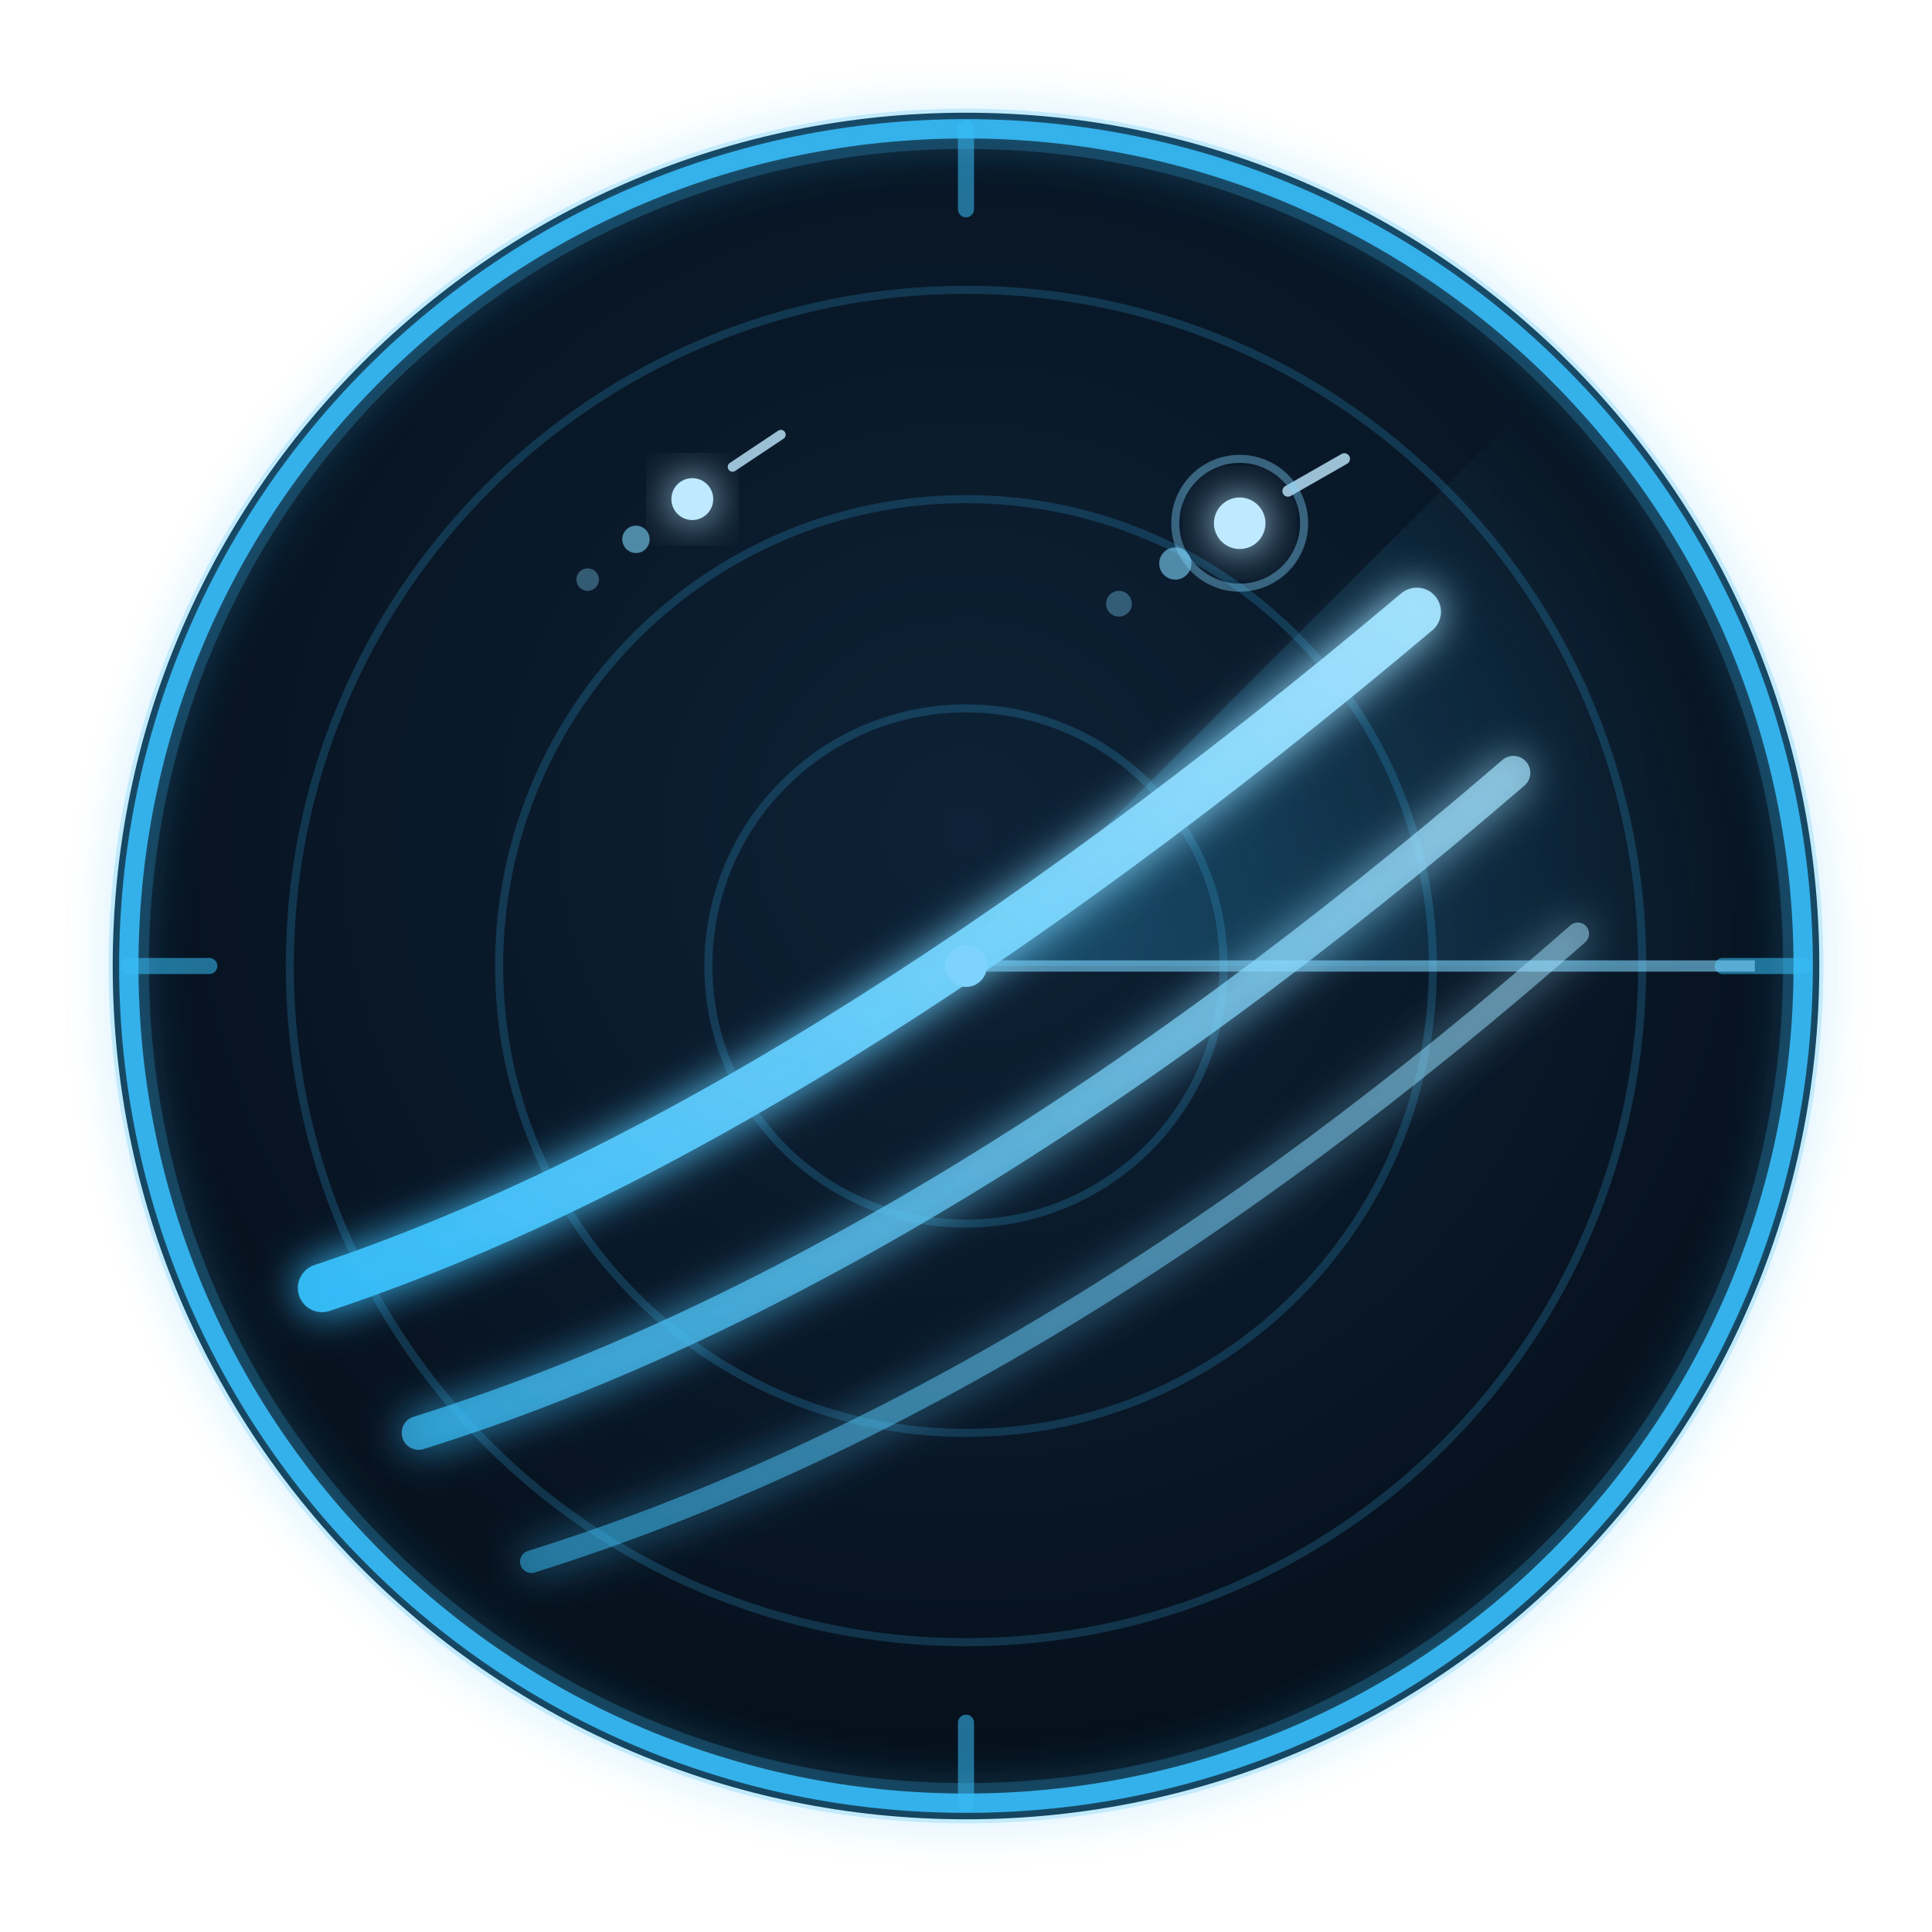
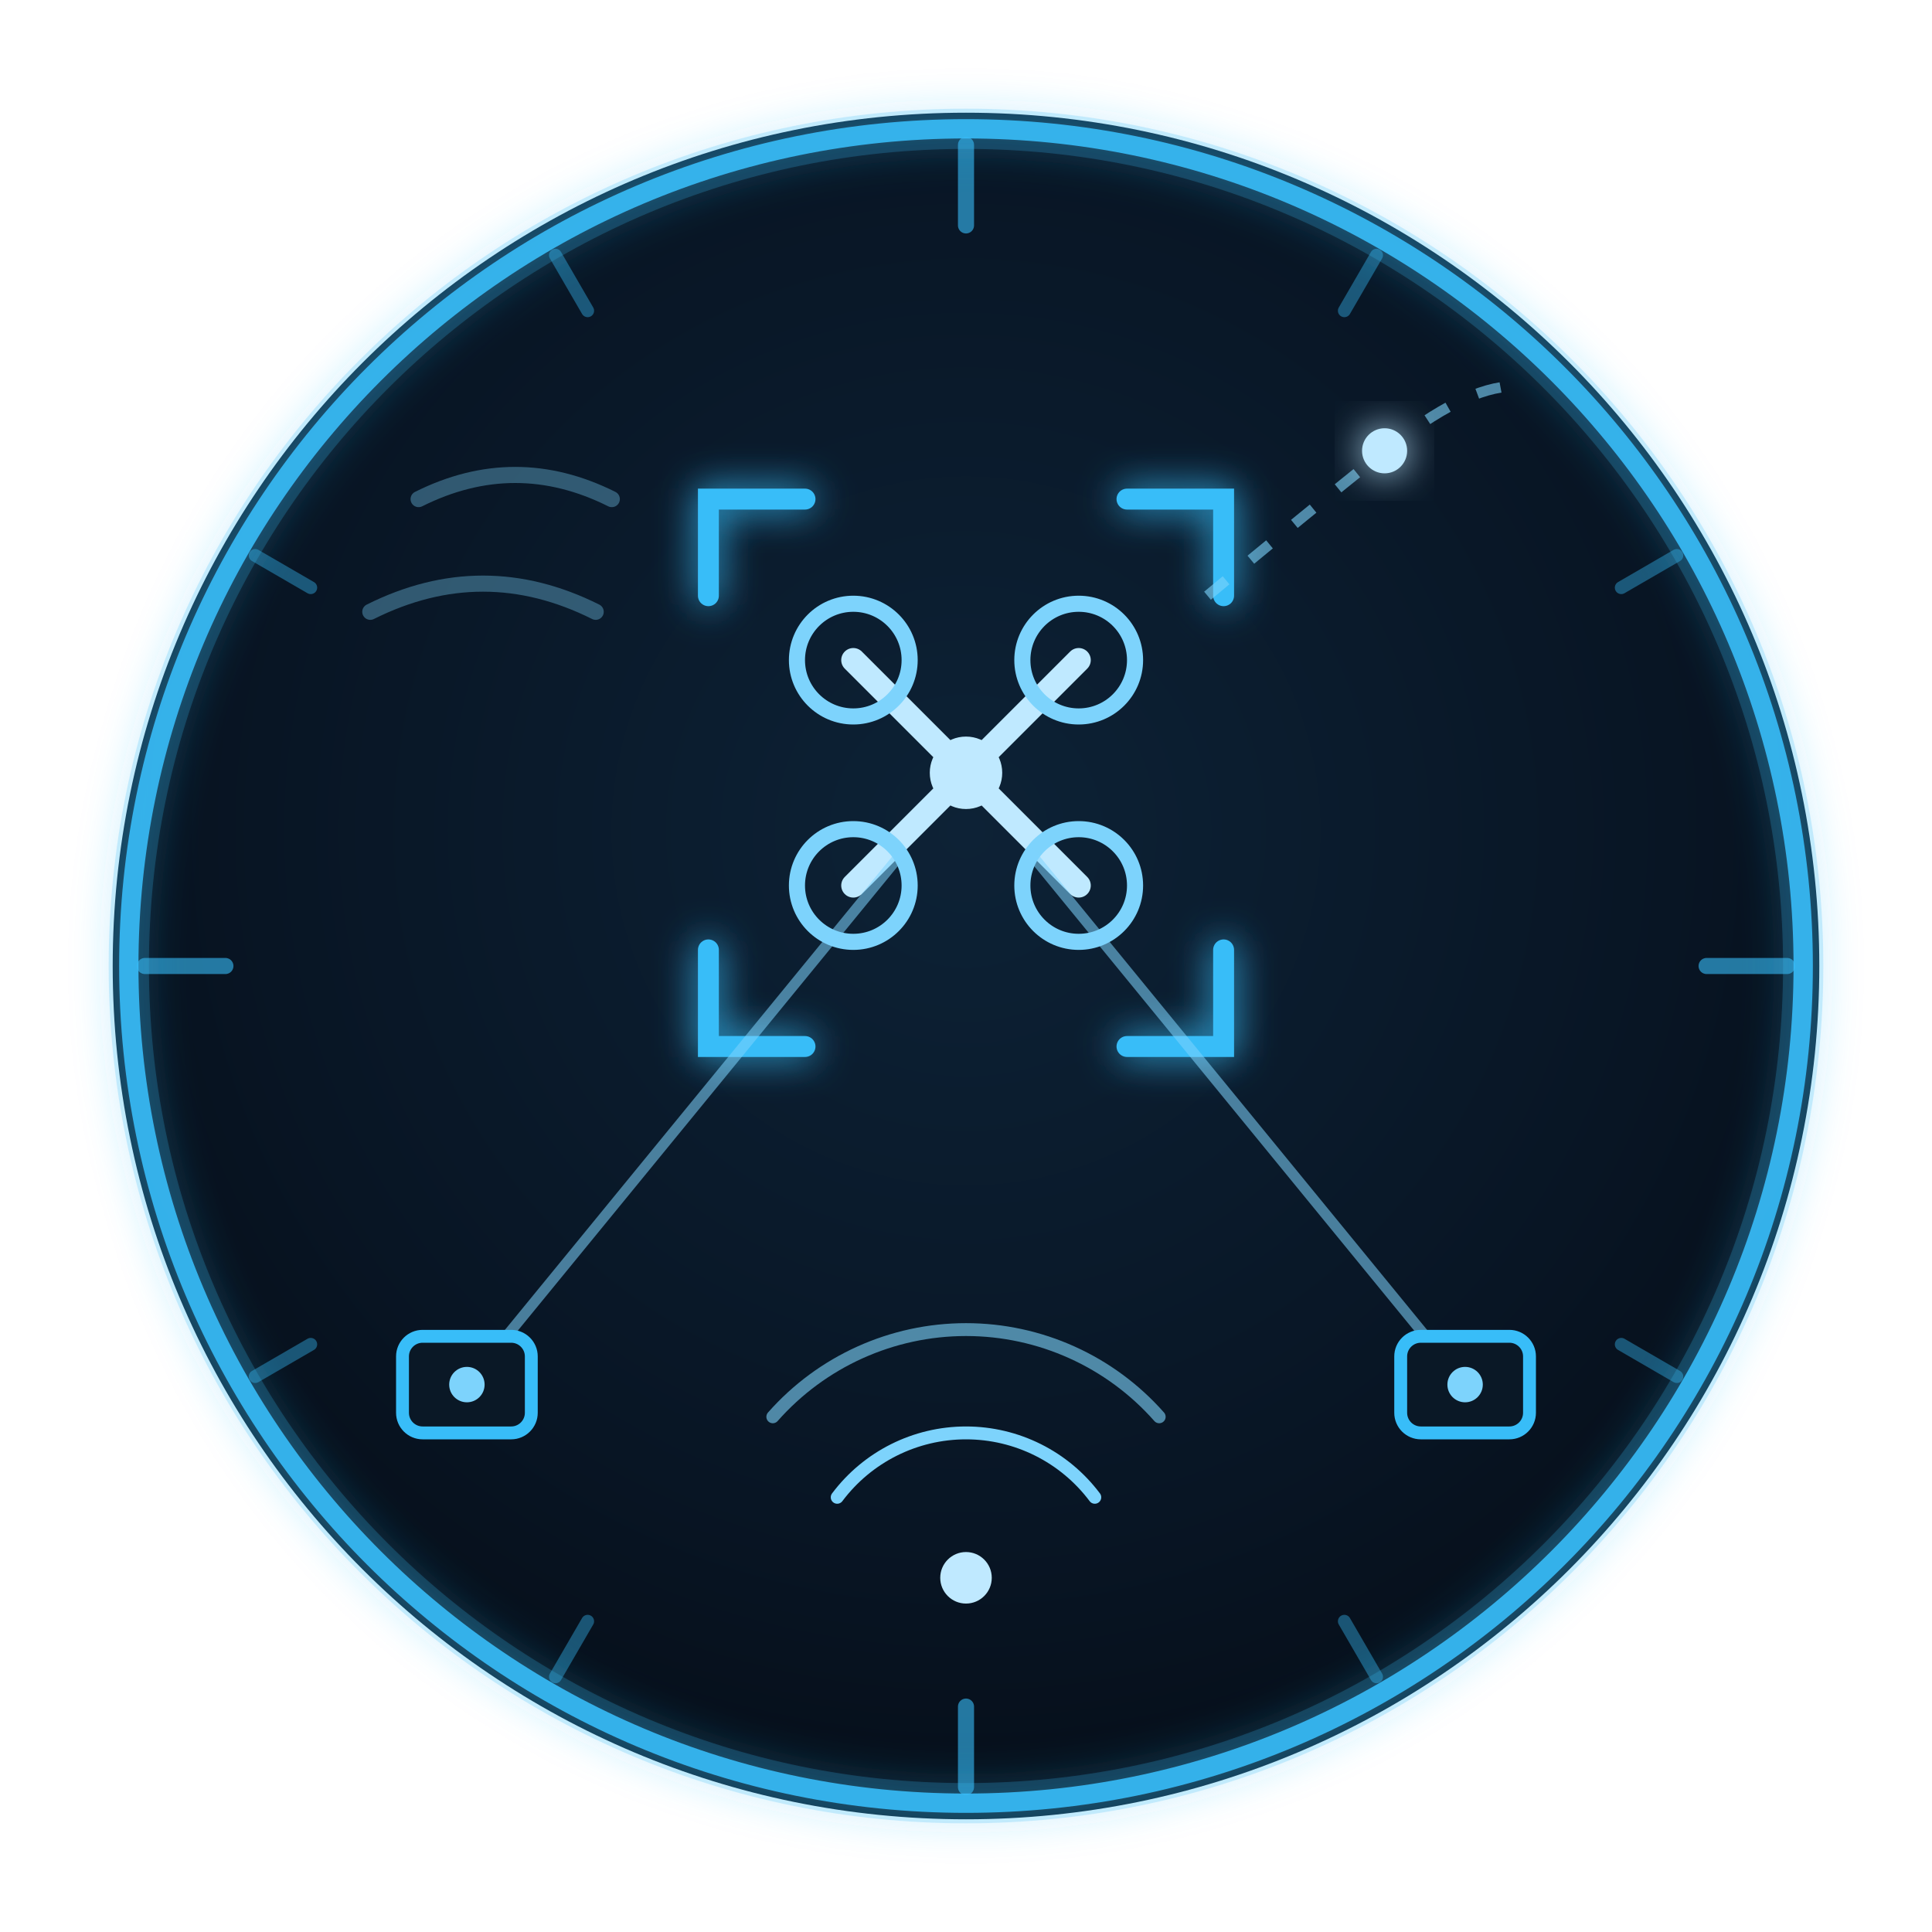
- <svg xmlns="http://www.w3.org/2000/svg" viewBox="0 0 240 240" width="240" height="240" role="img" aria-label="Manwe sky-watch scope: a circular airspace scope in sky cyan; three wind-swept arcs form a wing across it, a slow sweep turns, and two tracked blips ping — real-time airspace awareness.">
+ <svg xmlns="http://www.w3.org/2000/svg" viewBox="0 0 240 240" width="240" height="240" role="img" aria-label="Manwe perception proving ground: inside a graduated sky scope, a target drone is held in detection brackets; two camera rays triangulate it, acoustic arcs rise from a microphone below, and a second tracked target follows a dashed predicted path — the training ground for airspace perception.">
  <defs>
    <radialGradient id="sky" cx="50%" cy="42%" r="70%">
      <stop offset="0%" stop-color="#0d2236" />
      <stop offset="60%" stop-color="#081524" />
      <stop offset="100%" stop-color="#040a12" />
    </radialGradient>
-     <radialGradient id="sweepGrad" gradientUnits="userSpaceOnUse" cx="120" cy="120" r="98">
-       <stop offset="0%" stop-color="#38bdf8" stop-opacity="0.30" />
-       <stop offset="70%" stop-color="#38bdf8" stop-opacity="0.10" />
-       <stop offset="100%" stop-color="#38bdf8" stop-opacity="0" />
-     </radialGradient>
-     <linearGradient id="wingGrad" x1="0" y1="1" x2="1" y2="0">
-       <stop offset="0%" stop-color="#38bdf8" />
-       <stop offset="100%" stop-color="#a5e3ff" />
-     </linearGradient>
    <filter id="glow" x="-60%" y="-60%" width="220%" height="220%">
-       <feGaussianBlur stdDeviation="2.6" result="b" />
+       <feGaussianBlur stdDeviation="2.4" result="b" />
      <feMerge>
        <feMergeNode in="b" />
        <feMergeNode in="SourceGraphic" />
      </feMerge>
    </filter>
    <style>
      .bezel{fill:none;stroke:#38bdf8;stroke-width:2.4;stroke-opacity:.9}
      .bezelglow{fill:none;stroke:#38bdf8;stroke-width:5;stroke-opacity:.22;filter:url(#glow)}
-       .ring{fill:none;stroke:#38bdf8;stroke-opacity:.20;stroke-width:1}
-       .tick{stroke:#38bdf8;stroke-opacity:.55;stroke-width:2;stroke-linecap:round}
-       .wing{fill:none;stroke:url(#wingGrad);stroke-linecap:round;filter:url(#glow)}
-       .blip{fill:#bfe9ff}
-       .trail{fill:#7dd3fc}
-       .ping{fill:none;stroke:#7dd3fc}
-       .hub{fill:#7dd3fc}
-       .sweep{transform-box:view-box;transform-origin:120px 120px;animation:turn 8s linear infinite}
-       .p1{animation:ping 2.4s ease-out infinite}
-       .p2{animation:ping 2.4s ease-out infinite;animation-delay:1.2s}
-       @keyframes turn{from{transform:rotate(0deg)}to{transform:rotate(360deg)}}
-       @keyframes ping{0%{opacity:.9}70%{opacity:.25}100%{opacity:.9}}
-       @media (prefers-reduced-motion:reduce){.sweep,.p1,.p2{animation:none}}
+       .grad{stroke:#38bdf8;stroke-opacity:.4;stroke-width:1.6;stroke-linecap:round}
+       .gradmaj{stroke:#38bdf8;stroke-opacity:.6;stroke-width:2;stroke-linecap:round}
+       .drone{fill:none;stroke:#bfe9ff;stroke-width:3;stroke-linecap:round}
+       .rotor{fill:none;stroke:#7dd3fc;stroke-width:2}
+       .body{fill:#bfe9ff}
+       .bracket{fill:none;stroke:#38bdf8;stroke-width:2.6;stroke-linecap:round;filter:url(#glow)}
+       .ray{stroke:#7dd3fc;stroke-width:1.3;stroke-opacity:.55;stroke-linecap:round}
+       .cam{fill:#0a1826;stroke:#38bdf8;stroke-width:1.6}
+       .lens{fill:#7dd3fc}
+       .doa{fill:none;stroke:#7dd3fc;stroke-width:1.6;stroke-linecap:round}
+       .track{fill:none;stroke:#7dd3fc;stroke-width:1.3;stroke-dasharray:3 4;stroke-opacity:.6}
+       .t2{fill:#bfe9ff}
+       .wind{fill:none;stroke:#7dd3fc;stroke-width:2;stroke-linecap:round;stroke-opacity:.35}
+       .d1{animation:ripple 2.8s ease-out infinite}
+       .d2{animation:ripple 2.8s ease-out infinite;animation-delay:1.4s}
+       .t2p{animation:blink 2.2s ease-in-out infinite}
+       @keyframes ripple{0%{opacity:.9}70%{opacity:.2}100%{opacity:.9}}
+       @keyframes blink{0%,100%{opacity:1}50%{opacity:.3}}
+       @media (prefers-reduced-motion:reduce){.d1,.d2,.t2p{animation:none}}
    </style>
  </defs>
  <circle cx="120" cy="120" r="106" fill="url(#sky)" />
-   <circle class="ring" cx="120" cy="120" r="32" />
-   <circle class="ring" cx="120" cy="120" r="58" />
-   <circle class="ring" cx="120" cy="120" r="84" />
-   <line class="tick" x1="120" y1="16" x2="120" y2="26" />
-   <line class="tick" x1="120" y1="214" x2="120" y2="224" />
-   <line class="tick" x1="16" y1="120" x2="26" y2="120" />
-   <line class="tick" x1="214" y1="120" x2="224" y2="120" />
-   <g class="sweep">
-     <path d="M120 120 L218 120 A98 98 0 0 0 189.3 50.7 Z" fill="url(#sweepGrad)" />
-     <line x1="120" y1="120" x2="218" y2="120" stroke="#7dd3fc" stroke-opacity="0.6" stroke-width="1.4" />
+   <g>
+     <line class="gradmaj" x1="120" y1="18" x2="120" y2="28" />
+     <line class="gradmaj" x1="120" y1="212" x2="120" y2="222" />
+     <line class="gradmaj" x1="18" y1="120" x2="28" y2="120" />
+     <line class="gradmaj" x1="212" y1="120" x2="222" y2="120" />
+     <line class="grad" x1="171" y1="31.7" x2="167" y2="38.6" />
+     <line class="grad" x1="208.3" y1="69" x2="201.4" y2="73" />
+     <line class="grad" x1="208.3" y1="171" x2="201.4" y2="167" />
+     <line class="grad" x1="171" y1="208.3" x2="167" y2="201.4" />
+     <line class="grad" x1="69" y1="208.3" x2="73" y2="201.4" />
+     <line class="grad" x1="31.7" y1="171" x2="38.6" y2="167" />
+     <line class="grad" x1="31.7" y1="69" x2="38.6" y2="73" />
+     <line class="grad" x1="69" y1="31.7" x2="73" y2="38.6" />
  </g>
-   <path class="wing" d="M40 160 Q100 140 176 76" stroke-width="6" stroke-opacity="0.95" />
-   <path class="wing" d="M52 178 Q116 158 188 96" stroke-width="4.2" stroke-opacity="0.7" />
-   <path class="wing" d="M66 194 Q130 174 196 116" stroke-width="2.8" stroke-opacity="0.5" />
-   <g class="p1">
-     <circle class="trail" cx="139" cy="75" r="1.6" opacity="0.35" />
-     <circle class="trail" cx="146" cy="70" r="2" opacity="0.6" />
-     <circle class="blip" cx="154" cy="65" r="3.2" filter="url(#glow)" />
-     <line x1="160" y1="61" x2="167" y2="57" stroke="#bfe9ff" stroke-width="1.4" stroke-linecap="round" opacity="0.8" />
-     <circle class="ping" cx="154" cy="65" r="8" stroke-opacity="0.4" />
+   <path class="wind" d="M52 62 Q64 56 76 62" />
+   <path class="wind" d="M46 76 Q60 69 74 76" stroke-opacity="0.25" />
+   <g>
+     <path class="drone" d="M106 82 L134 110 M134 82 L106 110" />
+     <circle class="rotor" cx="106" cy="82" r="7" />
+     <circle class="rotor" cx="134" cy="82" r="7" />
+     <circle class="rotor" cx="106" cy="110" r="7" />
+     <circle class="rotor" cx="134" cy="110" r="7" />
+     <circle class="body" cx="120" cy="96" r="4.5" />
+     <path class="bracket" d="M88 74 V62 H100" />
+     <path class="bracket" d="M140 62 H152 V74" />
+     <path class="bracket" d="M152 118 V130 H140" />
+     <path class="bracket" d="M100 130 H88 V118" />
  </g>
-   <g class="p2">
-     <circle class="trail" cx="73" cy="72" r="1.4" opacity="0.35" />
-     <circle class="trail" cx="79" cy="67" r="1.7" opacity="0.6" />
-     <circle class="blip" cx="86" cy="62" r="2.6" filter="url(#glow)" />
-     <line x1="91" y1="58" x2="97" y2="54" stroke="#bfe9ff" stroke-width="1.2" stroke-linecap="round" opacity="0.8" />
+   <path class="track" d="M150 74 Q162 64 172 56 T188 48" />
+   <circle class="t2 t2p" cx="172" cy="56" r="2.8" filter="url(#glow)" />
+   <g>
+     <line class="ray" x1="58" y1="172" x2="112" y2="106" />
+     <line class="ray" x1="182" y1="172" x2="128" y2="106" />
+     <rect class="cam" x="50" y="166" width="16" height="12" rx="2.5" />
+     <circle class="lens" cx="58" cy="172" r="2.2" />
+     <rect class="cam" x="174" y="166" width="16" height="12" rx="2.5" />
+     <circle class="lens" cx="182" cy="172" r="2.2" />
  </g>
-   <circle class="hub" cx="120" cy="120" r="2.6" />
+   <g>
+     <circle class="body" cx="120" cy="196" r="3.2" />
+     <path class="doa d1" d="M104 186 A20 20 0 0 1 136 186" />
+     <path class="doa d2" d="M96 176 A32 32 0 0 1 144 176" stroke-opacity="0.6" />
+   </g>
  <circle class="bezelglow" cx="120" cy="120" r="104" />
  <circle class="bezel" cx="120" cy="120" r="104" />
</svg>
